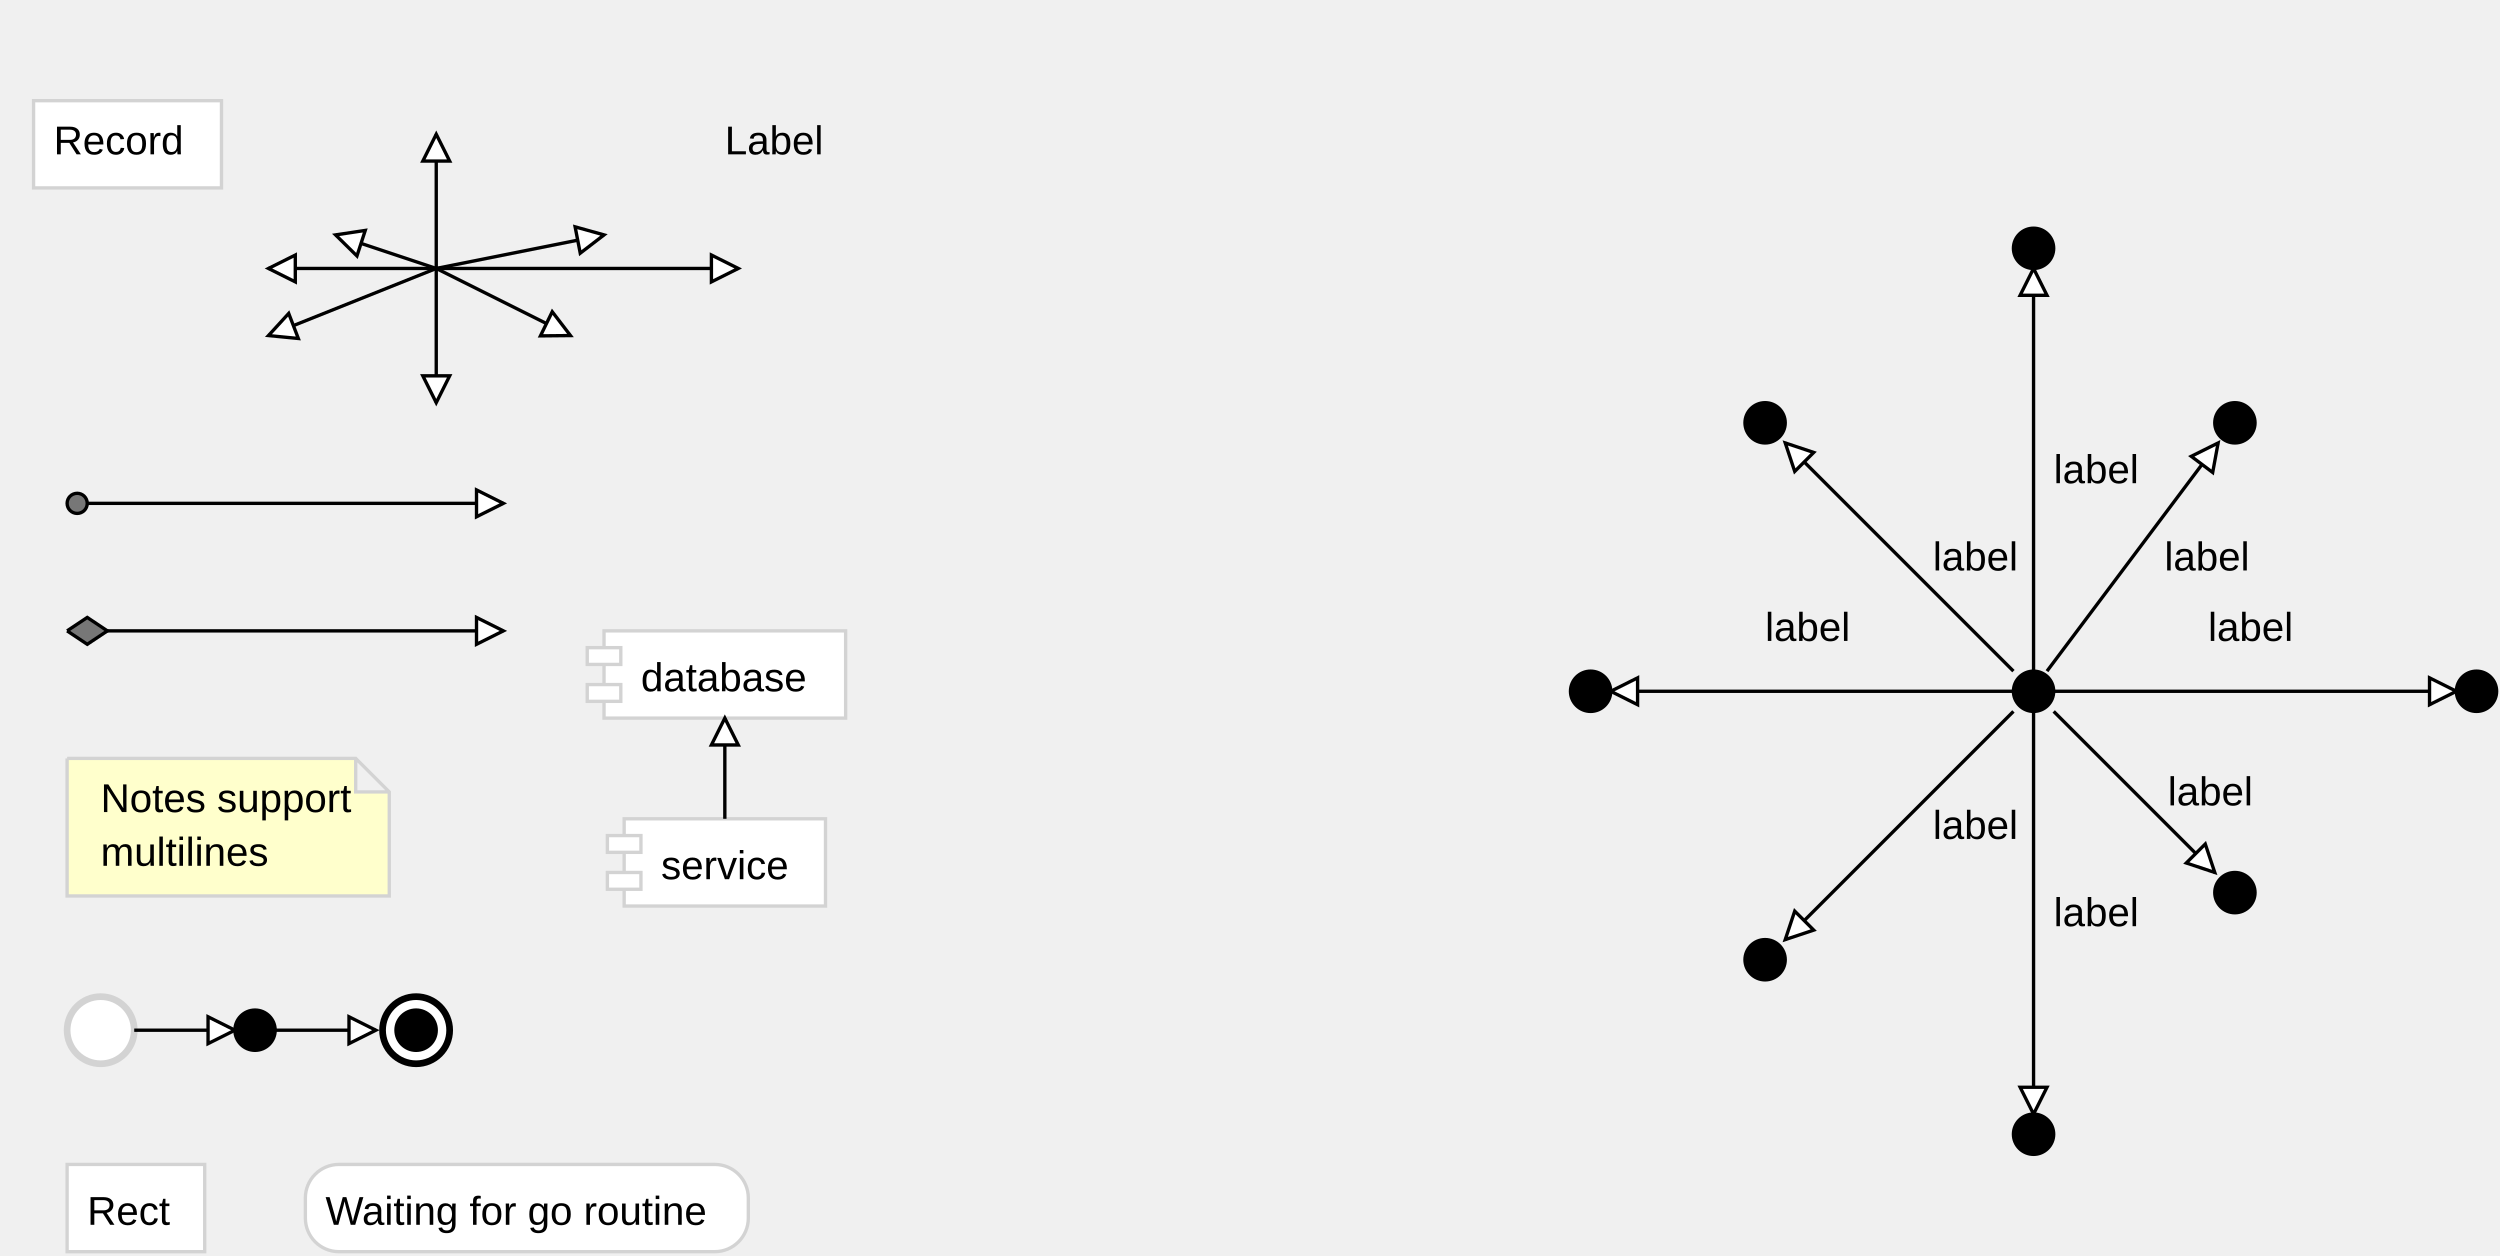
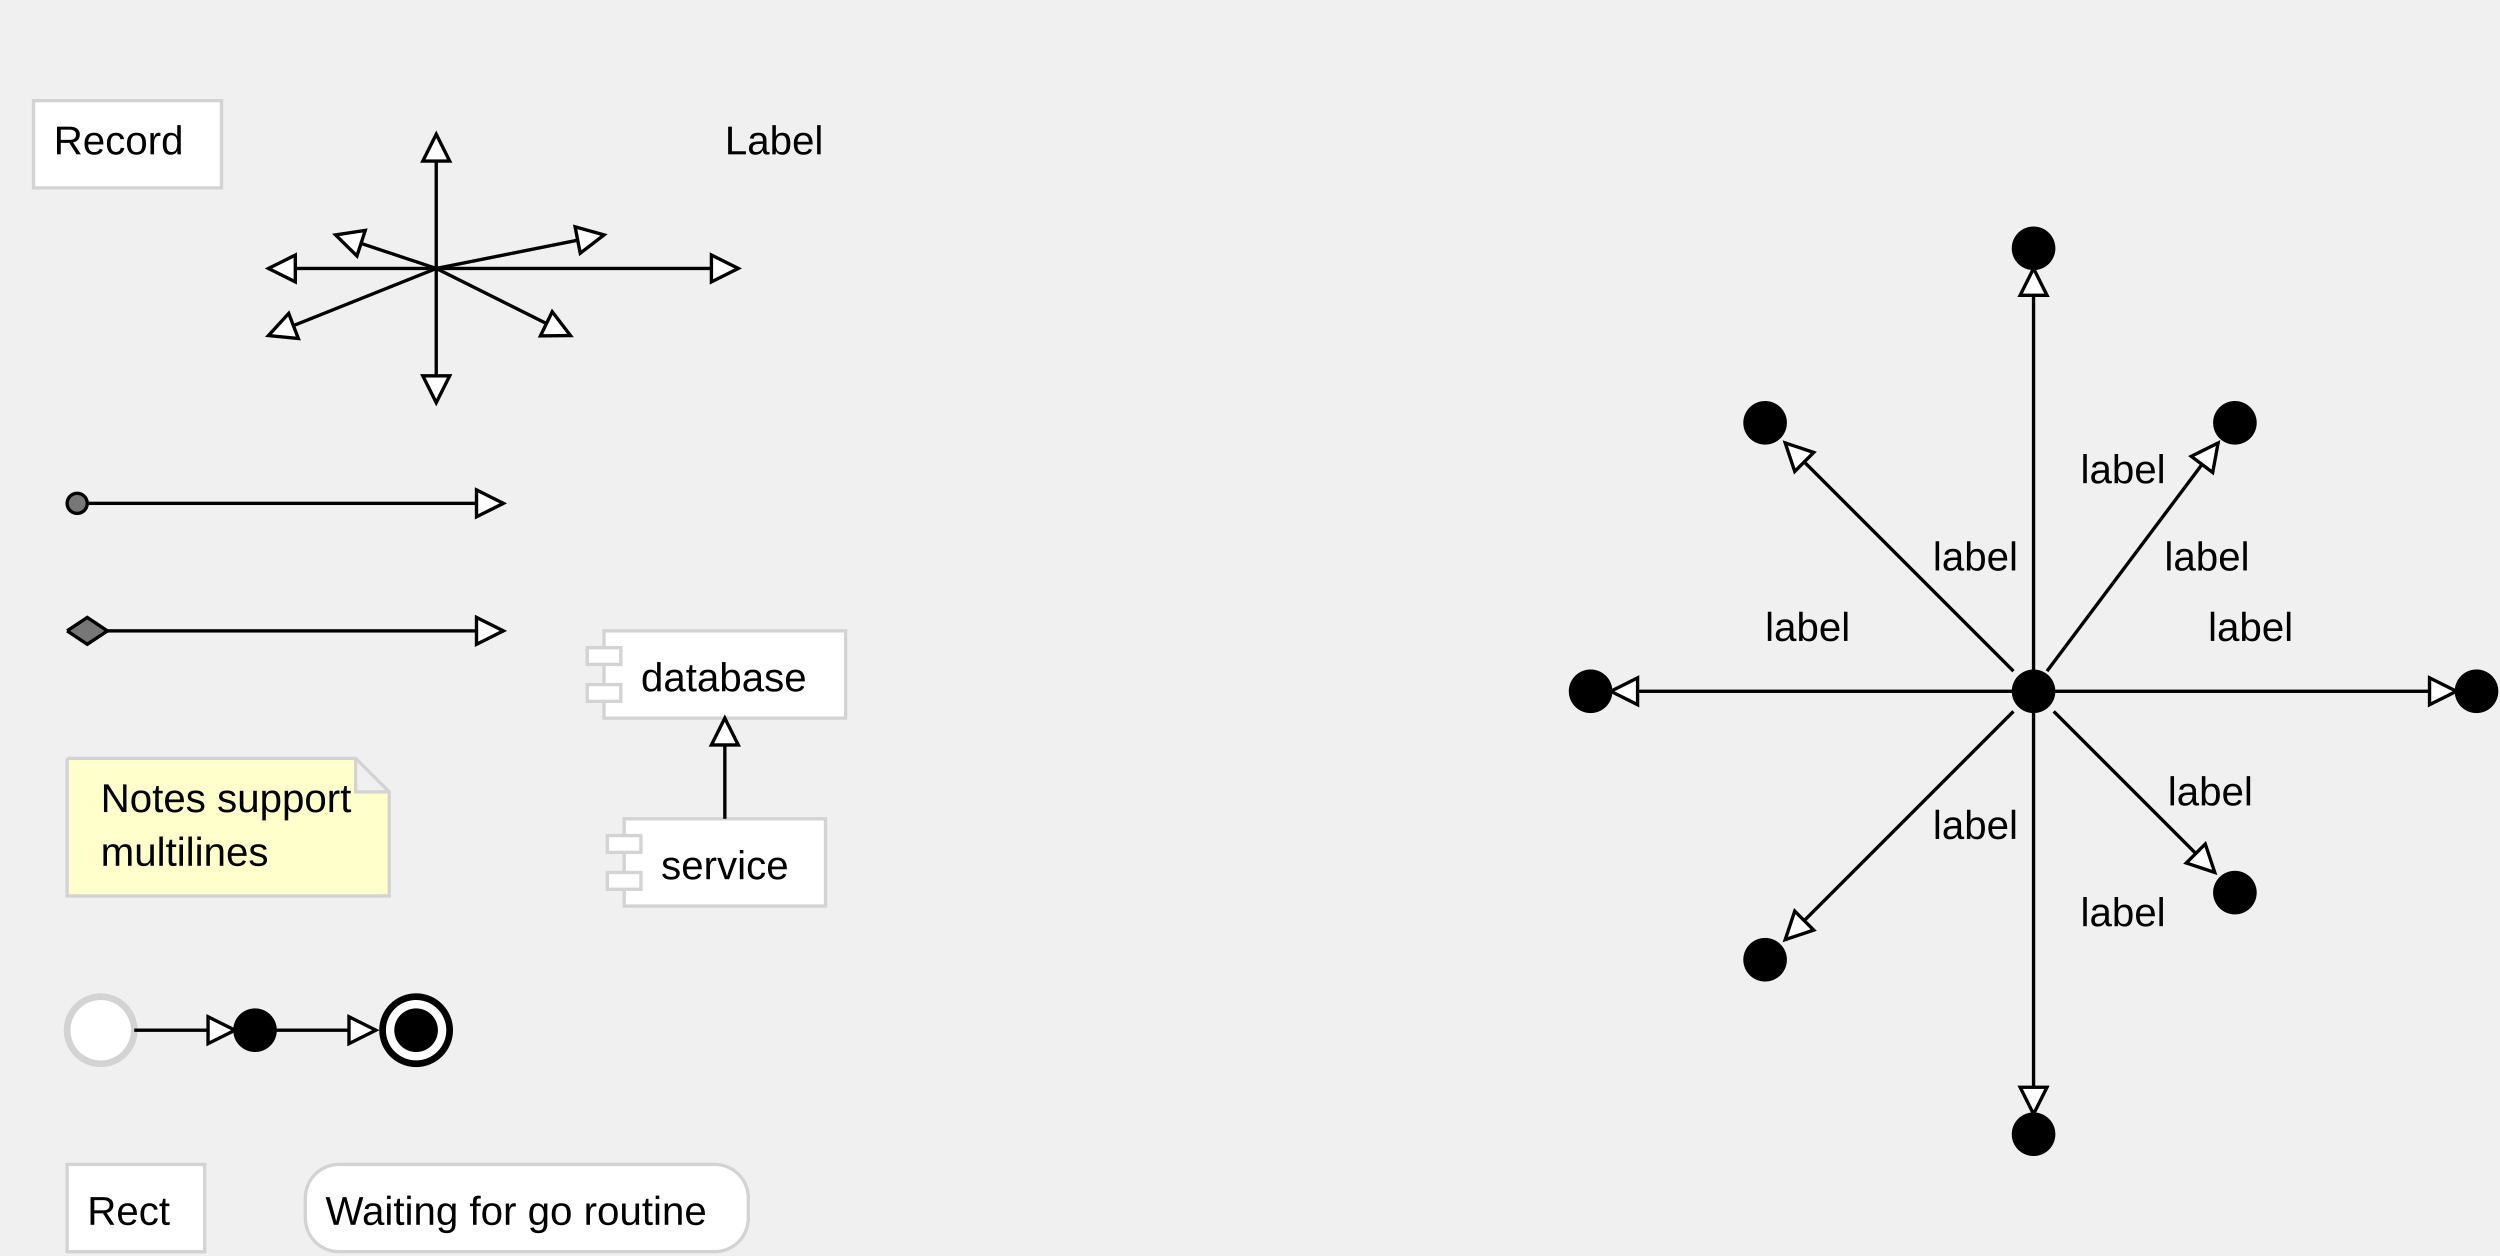
<svg xmlns="http://www.w3.org/2000/svg" font-family="Arial,Helvetica,sans-serif" width="745" height="374">
  <rect stroke="#d3d3d3" fill="#ffffff" x="10" y="30" width="56" height="26" />
  <text font-family="Arial,Helvetica,sans-serif" font-size="12px" x="16" y="46">Record</text>
  <path stroke="black" d="M130,80 L180,70" />
  <g transform="rotate(79 180 70)">
    <path stroke="black" fill="#ffffff" d="M176,78 l4,-8 l 4,8 Z" />
  </g>
  <path stroke="black" d="M130,80 L100,70" />
  <g transform="rotate(288 100 70)">
    <path stroke="black" fill="#ffffff" d="M96,78 l4,-8 l 4,8 Z" />
  </g>
  <path stroke="black" d="M130,80 L80,100" />
  <g transform="rotate(249 80 100)">
    <path stroke="black" fill="#ffffff" d="M76,108 l4,-8 l 4,8 Z" />
  </g>
  <path stroke="black" d="M130,80 L170,100" />
  <g transform="rotate(116 170 100)">
    <path stroke="black" fill="#ffffff" d="M166,108 l4,-8 l 4,8 Z" />
  </g>
  <path stroke="black" d="M130,80 L220,80" />
  <g transform="rotate(90 220 80)">
    <path stroke="black" fill="#ffffff" d="M216,88 l4,-8 l 4,8 Z" />
  </g>
  <path stroke="black" d="M130,80 L80,80" />
  <g transform="rotate(270 80 80)">
    <path stroke="black" fill="#ffffff" d="M76,88 l4,-8 l 4,8 Z" />
  </g>
  <path stroke="black" d="M130,80 L130,40" />
  <g transform="rotate(0 130 40)">
    <path stroke="black" fill="#ffffff" d="M126,48 l4,-8 l 4,8 Z" />
  </g>
  <path stroke="black" d="M130,80 L130,120" />
  <g transform="rotate(180 130 120)">
    <path stroke="black" fill="#ffffff" d="M126,128 l4,-8 l 4,8 Z" />
  </g>
  <text font-family="Arial,Helvetica,sans-serif" font-size="12px" x="216" y="46">Label</text>
  <path stroke="black" d="M20,150 L150,150" />
  <g transform="rotate(0 20 150)">
    <circle stroke="black" fill="#777777" cx="23" cy="150" r="3" />\n</g>
  <g transform="rotate(90 150 150)">
    <path stroke="black" fill="#ffffff" d="M146,158 l4,-8 l 4,8 Z" />
  </g>
  <path stroke="black" d="M20,188 L150,188" />
  <g transform="rotate(0 20 188)">
    <path stroke="black" fill="#777777" d="M20,188 l 6,-4 6,4 -6,4 -6,-4" />
  </g>
  <g transform="rotate(90 150 188)">
    <path stroke="black" fill="#ffffff" d="M146,196 l4,-8 l 4,8 Z" />
  </g>
  <path stroke="#d3d3d3" fill="#ffffcc" d="M20,226 v 41 h 96 v -31 l -10,-10 L 20,226 M116,236 h -10 v -10" />
  <text font-family="Arial,Helvetica,sans-serif" font-size="12px" x="30" y="242">Notes support</text>
  <text font-family="Arial,Helvetica,sans-serif" font-size="12px" x="30" y="258">multilines</text>
  <circle stroke="#d3d3d3" stroke-width="2" fill="#ffffff" cx="30" cy="307" r="10" />\n
<circle stroke="black" cx="76" cy="307" r="6" />\n
<circle stroke="black" stroke-width="2" fill="#ffffff" cx="124" cy="307" r="10" />\n<circle stroke="black" cx="124" cy="307" r="6" />\n
<path stroke="black" d="M40,307 L70,307" />
  <g transform="rotate(90 70 307)">
    <path stroke="black" fill="#ffffff" d="M66,315 l4,-8 l 4,8 Z" />
  </g>
  <path stroke="black" d="M82,307 L112,307" />
  <g transform="rotate(90 112 307)">
    <path stroke="black" fill="#ffffff" d="M108,315 l4,-8 l 4,8 Z" />
  </g>
  <rect stroke="#d3d3d3" fill="#ffffff" x="180" y="188" width="72" height="26" />
  <rect stroke="#d3d3d3" fill="#ffffff" x="175" y="193" width="10" height="5" />
  <rect stroke="#d3d3d3" fill="#ffffff" x="175" y="204" width="10" height="5" />
  <text font-family="Arial,Helvetica,sans-serif" font-size="12px" x="191" y="206">database</text>
  <rect stroke="#d3d3d3" fill="#ffffff" x="20" y="347" width="41" height="26" />
  <text font-family="Arial,Helvetica,sans-serif" font-size="12px" x="26" y="365">Rect</text>
  <rect stroke="#d3d3d3" fill="#ffffff" rx="10" ry="10" x="91" y="347" width="132" height="26" />
  <text font-family="Arial,Helvetica,sans-serif" font-size="12px" x="97" y="365">Waiting for go routine</text>
  <rect stroke="#d3d3d3" fill="#ffffff" x="186" y="244" width="60" height="26" />
  <rect stroke="#d3d3d3" fill="#ffffff" x="181" y="249" width="10" height="5" />
  <rect stroke="#d3d3d3" fill="#ffffff" x="181" y="260" width="10" height="5" />
  <text font-family="Arial,Helvetica,sans-serif" font-size="12px" x="197" y="262">service</text>
  <path stroke="black" d="M216,244 L216,214" />
  <g transform="rotate(0 216 214)">
    <path stroke="black" fill="#ffffff" d="M212,222 l4,-8 l 4,8 Z" />
  </g>
-   <text font-family="Arial,Helvetica,sans-serif" font-size="12px" x="222" y="233" />
+   <text font-family="Arial,Helvetica,sans-serif" font-size="12px" x="230" y="233" />
  <circle stroke="black" cx="606" cy="206" r="6" />\n
<circle stroke="black" cx="738" cy="206" r="6" />\n
<path stroke="black" d="M612,206 L732,206" />
  <g transform="rotate(90 732 206)">
    <path stroke="black" fill="#ffffff" d="M728,214 l4,-8 l 4,8 Z" />
  </g>
  <text font-family="Arial,Helvetica,sans-serif" font-size="12px" x="658" y="191">label</text>
  <circle stroke="black" cx="666" cy="266" r="6" />\n
<path stroke="black" d="M612,212 L660,260" />
  <g transform="rotate(135 660 260)">
    <path stroke="black" fill="#ffffff" d="M656,268 l4,-8 l 4,8 Z" />
  </g>
  <text font-family="Arial,Helvetica,sans-serif" font-size="12px" x="646" y="240">label</text>
  <circle stroke="black" cx="606" cy="338" r="6" />\n
<path stroke="black" d="M606,212 L606,332" />
  <g transform="rotate(180 606 332)">
    <path stroke="black" fill="#ffffff" d="M602,340 l4,-8 l 4,8 Z" />
  </g>
-   <text font-family="Arial,Helvetica,sans-serif" font-size="12px" x="612" y="276">label</text>
+   <text font-family="Arial,Helvetica,sans-serif" font-size="12px" x="620" y="276">label</text>
  <circle stroke="black" cx="526" cy="286" r="6" />\n
<path stroke="black" d="M600,212 L532,280" />
  <g transform="rotate(225 532 280)">
    <path stroke="black" fill="#ffffff" d="M528,288 l4,-8 l 4,8 Z" />
  </g>
  <text font-family="Arial,Helvetica,sans-serif" font-size="12px" x="576" y="250">label</text>
  <circle stroke="black" cx="474" cy="206" r="6" />\n
<path stroke="black" d="M600,206 L480,206" />
  <g transform="rotate(270 480 206)">
    <path stroke="black" fill="#ffffff" d="M476,214 l4,-8 l 4,8 Z" />
  </g>
  <text font-family="Arial,Helvetica,sans-serif" font-size="12px" x="526" y="191">label</text>
  <circle stroke="black" cx="526" cy="126" r="6" />\n
<path stroke="black" d="M600,200 L532,132" />
  <g transform="rotate(315 532 132)">
    <path stroke="black" fill="#ffffff" d="M528,140 l4,-8 l 4,8 Z" />
  </g>
  <text font-family="Arial,Helvetica,sans-serif" font-size="12px" x="576" y="170">label</text>
  <circle stroke="black" cx="606" cy="74" r="6" />\n
<path stroke="black" d="M606,200 L606,80" />
  <g transform="rotate(0 606 80)">
    <path stroke="black" fill="#ffffff" d="M602,88 l4,-8 l 4,8 Z" />
  </g>
-   <text font-family="Arial,Helvetica,sans-serif" font-size="12px" x="612" y="144">label</text>
+   <text font-family="Arial,Helvetica,sans-serif" font-size="12px" x="620" y="144">label</text>
  <circle stroke="black" cx="666" cy="126" r="6" />\n
<path stroke="black" d="M610,200 L661,132" />
  <g transform="rotate(37 661 132)">
    <path stroke="black" fill="#ffffff" d="M657,140 l4,-8 l 4,8 Z" />
  </g>
  <text font-family="Arial,Helvetica,sans-serif" font-size="12px" x="645" y="170">label</text>
</svg>
